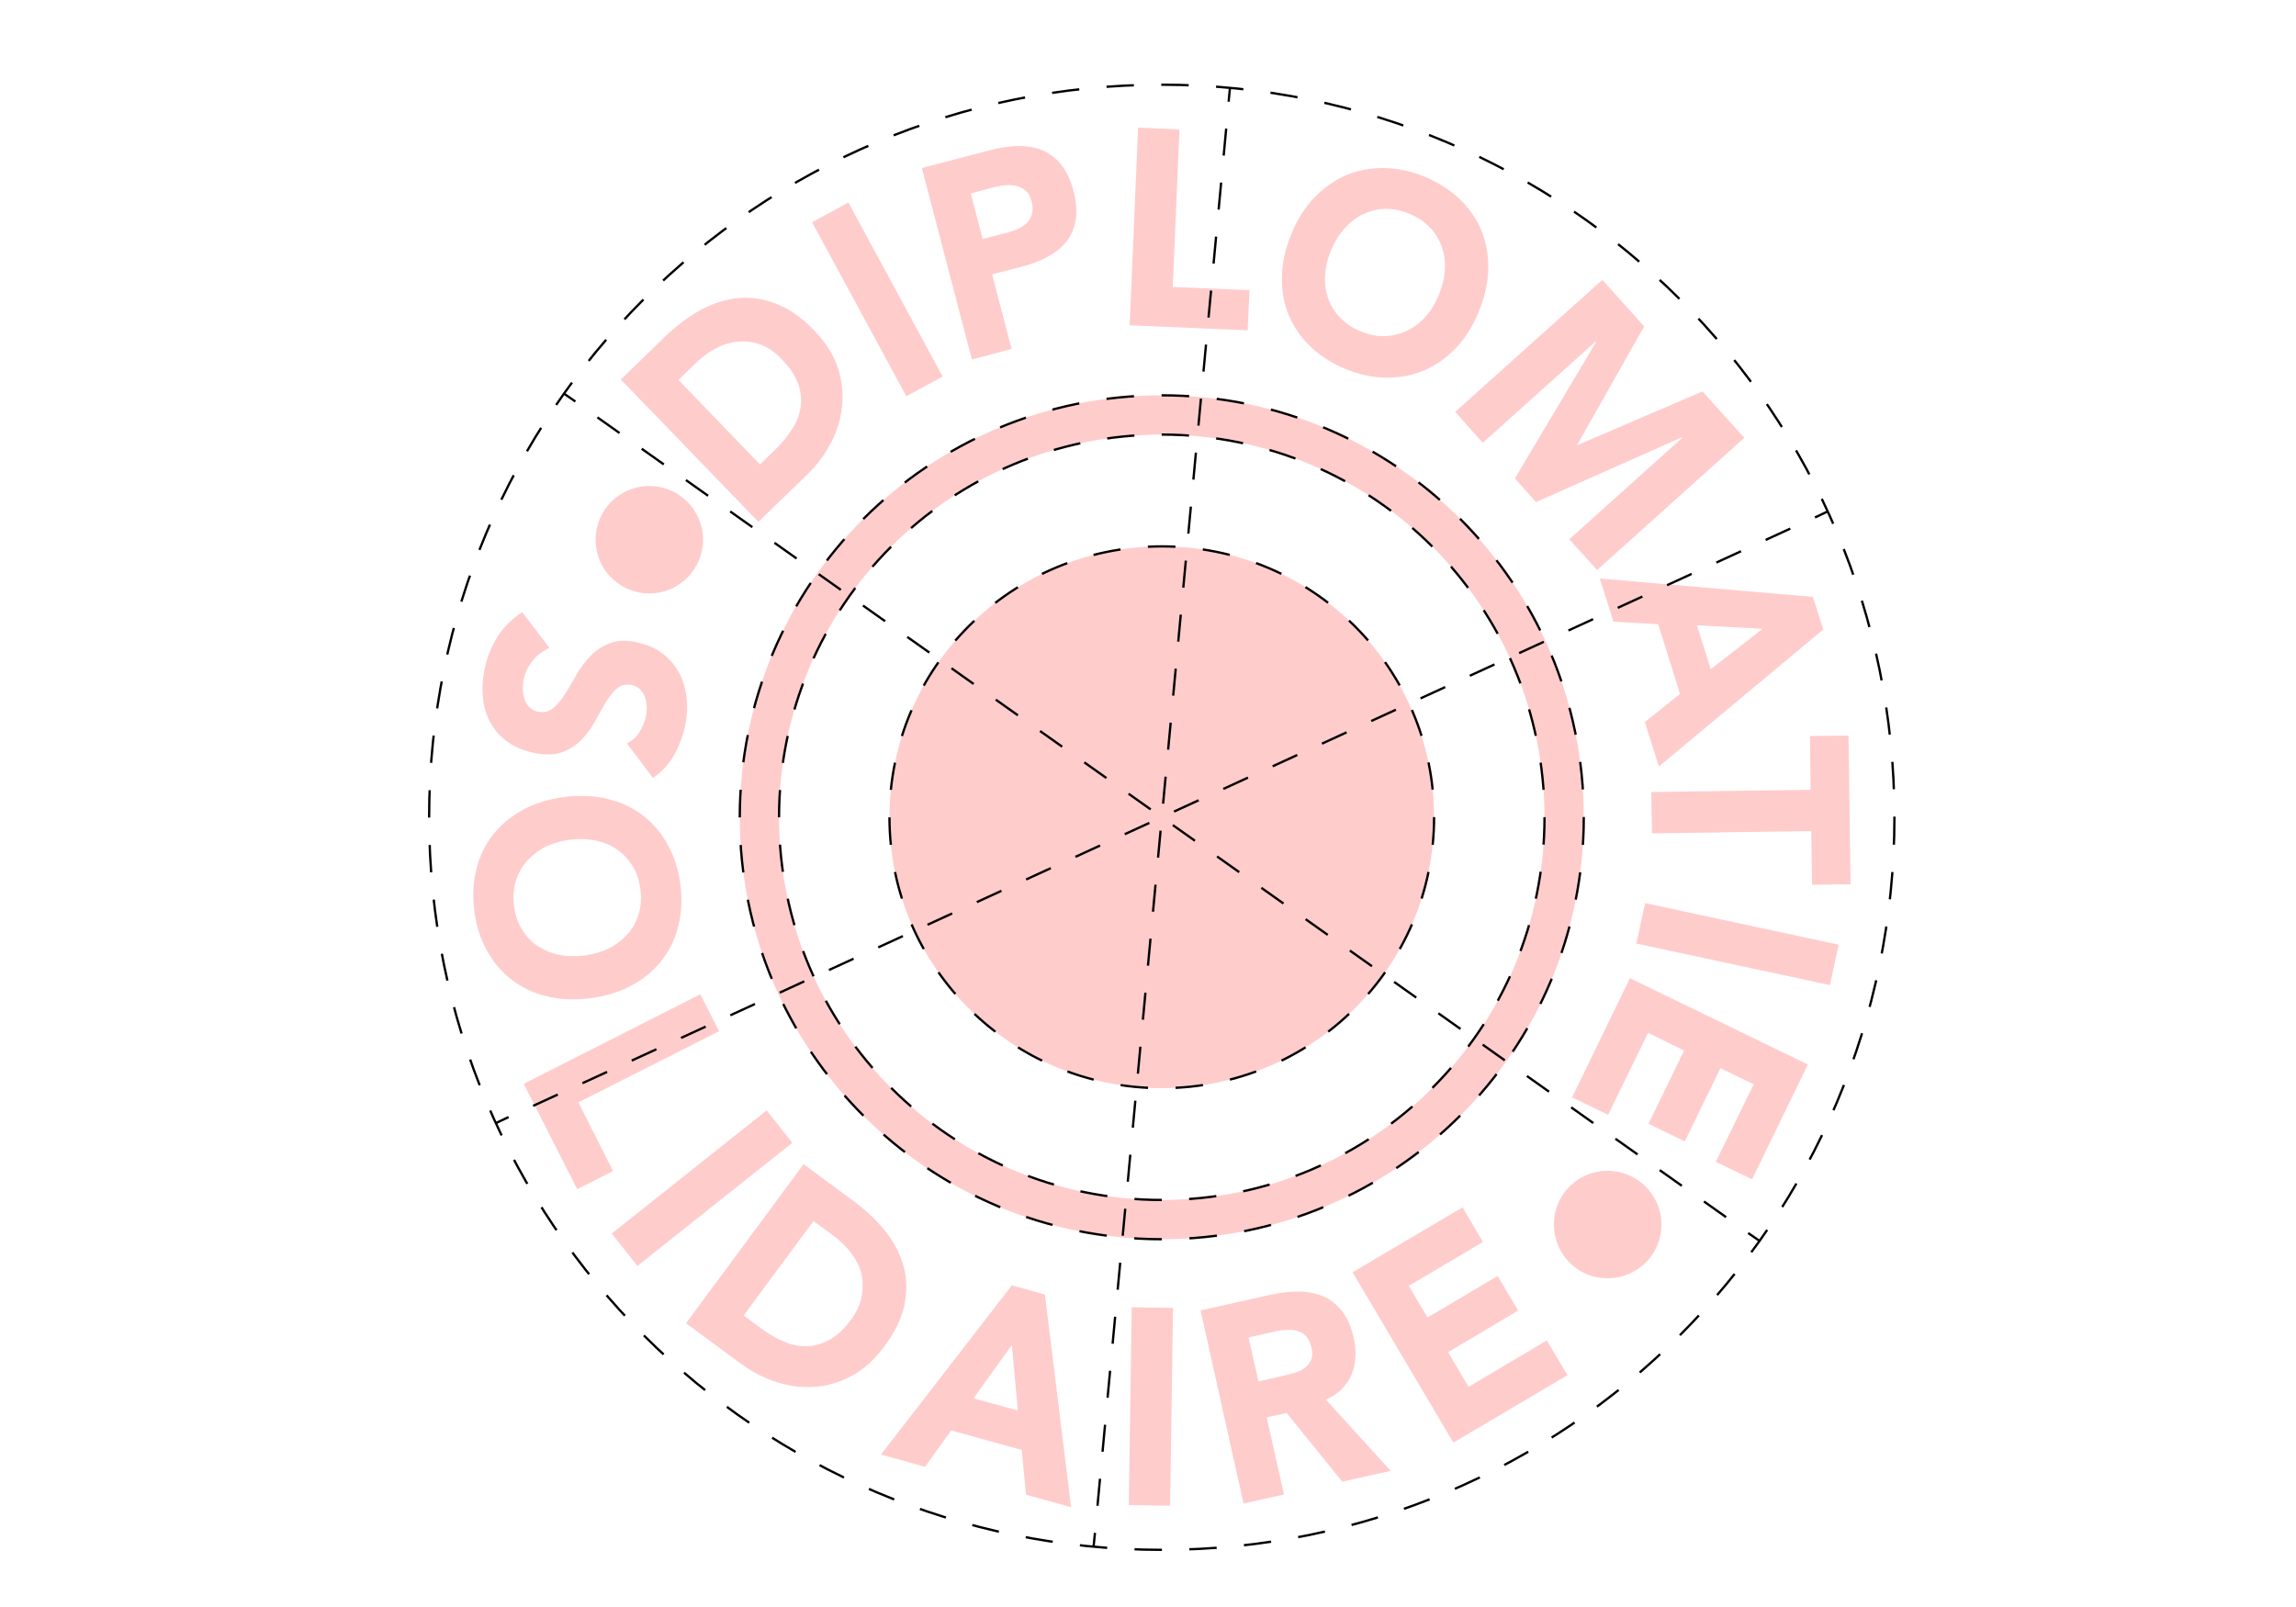
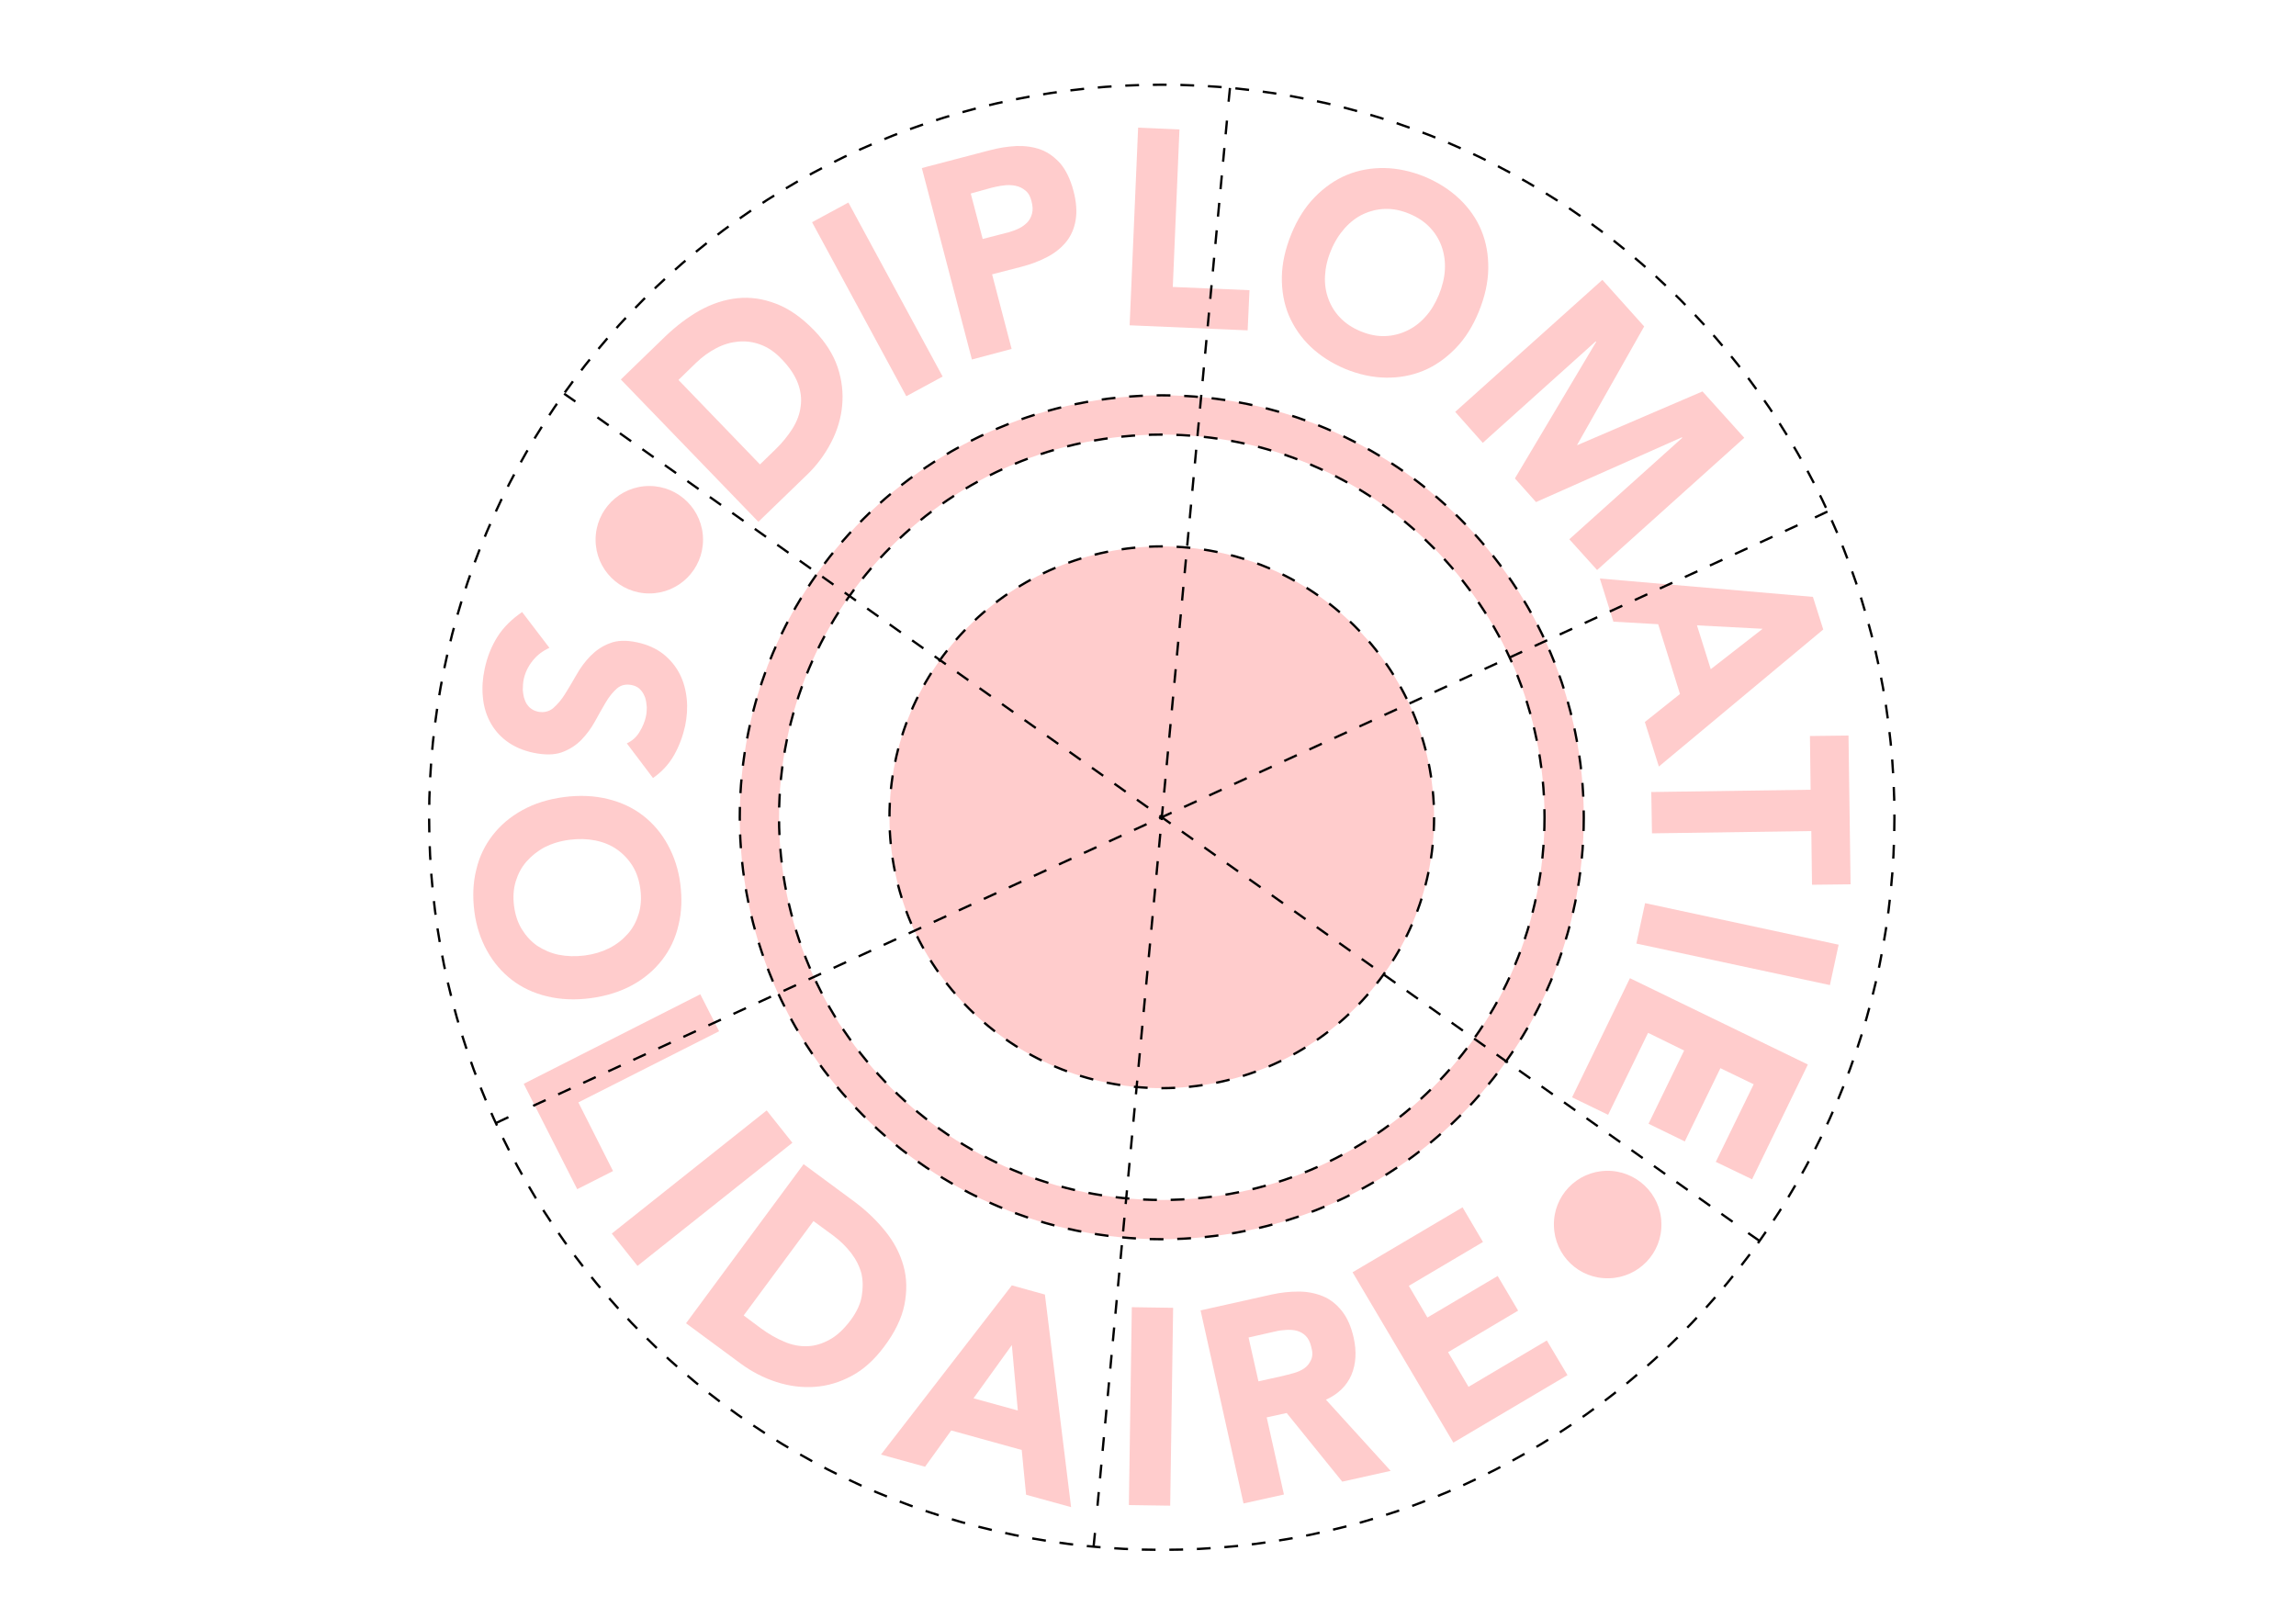
<svg xmlns="http://www.w3.org/2000/svg" version="1.1" id="Calque_3_1_" x="0px" y="0px" viewBox="0 0 1000 700" enable-background="new 0 0 1000 700" xml:space="preserve">
  <g opacity="0.2">
-     <path fill="rgba(255,0,0,1)" d="M351.4,206.9c4.4-4.2,7.9-9,10.6-14.2s4.3-10.6,4.8-16.1s-0.1-11.1-2-16.7c-1.9-5.6-5.3-10.9-10.1-15.9   c-5.5-5.7-11.1-9.6-16.7-11.7c-5.7-2.2-11.3-3-16.9-2.4s-11,2.4-16.3,5.3c-5.3,3-10.3,6.8-15,11.3l-19.4,18.8l59.9,62L351.4,206.9z    M303.1,158.1c2.7-2.6,5.7-4.8,8.8-6.4c3.2-1.7,6.4-2.6,9.6-2.9c3.2-0.3,6.5,0.1,9.7,1.3c3.3,1.2,6.4,3.3,9.3,6.4   c3.4,3.5,5.7,7,7,10.4c1.3,3.5,1.7,6.9,1.2,10.2c-0.4,3.3-1.6,6.5-3.6,9.7c-2,3.1-4.4,6.1-7.4,9l-6.7,6.5l-35.5-36.8L303.1,158.1z" />
-     <rect x="373.1" y="87.3" transform="matrix(0.8794 -0.4762 0.4762 0.8794 -15.9929 197.6953)" fill="rgba(255,0,0,1)" width="18" height="86.2" />
-     <path fill="rgba(255,0,0,1)" d="M440.6,152l-8.5-32.5l12.8-3.3c4.2-1.1,7.9-2.5,11.3-4.3s6.1-4,8.2-6.6s3.5-5.8,4.1-9.5s0.3-8-1-12.8   c-1.3-4.9-3.2-8.8-5.6-11.7c-2.5-2.8-5.3-4.9-8.5-6.1c-3.2-1.2-6.8-1.7-10.6-1.6c-3.9,0.2-7.8,0.8-11.9,1.9l-29.4,7.7l21.8,83.4   L440.6,152z M431.8,81.8c1.6-0.4,3.4-0.8,5.2-1c1.8-0.3,3.6-0.2,5.2,0.1c1.6,0.3,3.1,1,4.4,2.1c1.3,1,2.2,2.6,2.7,4.8   c0.5,2,0.6,3.7,0.2,5.2s-1,2.7-2,3.8c-1,1-2.1,1.9-3.5,2.6s-2.8,1.2-4.4,1.7l-11.6,3l-5.2-19.8L431.8,81.8z" />
-     <polygon fill="rgba(255,0,0,1)" points="544.2,126.4 510.8,125 513.7,56.4 495.7,55.6 492,141.7 543.4,143.9  " />
-     <path fill="rgba(255,0,0,1)" d="M570.8,151c4.2,4,9.2,7.2,15.1,9.7c5.9,2.4,11.8,3.7,17.6,3.8s11.3-0.9,16.4-3c5.1-2.1,9.8-5.4,14-9.7   s7.6-9.7,10.2-16.1c2.6-6.4,4-12.6,4.1-18.6s-0.9-11.6-3-16.7c-2.1-5.1-5.3-9.7-9.5-13.7s-9.2-7.2-15.1-9.7   c-5.9-2.4-11.8-3.7-17.6-3.8c-5.8-0.1-11.3,0.9-16.4,3c-5.1,2.1-9.8,5.4-14,9.7c-4.2,4.3-7.6,9.7-10.2,16.1   c-2.6,6.4-4,12.6-4.1,18.6s0.9,11.6,3,16.7C563.5,142.4,566.6,147,570.8,151z M577.1,120.1c0.2-3.6,1-7.2,2.6-11   c1.5-3.7,3.5-6.9,5.9-9.6s5.1-4.8,8.1-6.2c3-1.4,6.2-2.2,9.6-2.3c3.4-0.1,6.9,0.6,10.5,2.1s6.5,3.4,8.9,5.9s4.1,5.3,5.2,8.4   c1.1,3.1,1.6,6.5,1.4,10.1c-0.2,3.6-1.1,7.2-2.6,10.9c-1.6,3.8-3.5,7-5.9,9.6c-2.4,2.7-5.1,4.7-8.1,6.1c-3,1.4-6.2,2.2-9.6,2.3   c-3.4,0.1-6.9-0.6-10.5-2.1s-6.5-3.4-8.9-5.9s-4.1-5.3-5.2-8.4C577.4,127,576.9,123.7,577.1,120.1z" />
-     <polygon fill="rgba(255,0,0,1)" points="645.8,192.9 695,148.7 695.2,148.9 659.8,208.4 669,218.7 732.5,190.5 732.7,190.7 683.5,234.9   695.6,248.3 759.7,190.7 741.5,170.5 687,193.9 686.9,193.8 716.1,142.2 697.9,121.9 633.8,179.4  " />
-     <path fill="rgba(255,0,0,1)" d="M702.7,270.8l19.5,1.1l9.5,30.4l-15.3,12.2l6.1,19.4l71.6-59.7l-4.5-14.2l-92.8-8L702.7,270.8z    M767.7,273.9l-22.6,17.6l-6-19.1L767.7,273.9z" />
-     <polygon fill="rgba(255,0,0,1)" points="788.6,344 719.2,345 719.5,363 788.9,362 789.2,385.4 806,385.2 805.1,320.4 788.3,320.6  " />
-     <polygon fill="rgba(255,0,0,1)" points="712.7,411 797,429.1 800.8,411.5 716.5,393.4  " />
-     <polygon fill="rgba(255,0,0,1)" points="684.7,478 700.4,485.6 717.8,449.9 733.5,457.6 718,489.5 733.8,497.2 749.3,465.3 763.8,472.3   747.3,506.1 763.1,513.7 787.4,463.7 709.9,426.1  " />
-     <path fill="rgba(255,0,0,1)" d="M699.6,510c-12.9,0.3-23.2,11-22.8,24c0.3,12.9,11,23.2,24,22.8c12.9-0.3,23.2-11,22.8-24   C723.3,519.9,712.5,509.7,699.6,510z" />
-     <path fill="rgba(255,0,0,1)" d="M506,172.2c-49.1,0-95.2,19.1-130,53.8c-34.7,34.7-53.8,80.9-53.8,130s19.1,95.2,53.8,130   c34.7,34.7,80.9,53.8,130,53.8s95.2-19.1,130-53.8c34.7-34.7,53.8-80.9,53.8-130s-19.1-95.2-53.8-130   C601.2,191.3,555.1,172.2,506,172.2z M672.7,356c0,92.1-74.6,166.7-166.7,166.7S339.3,448.1,339.3,356S413.9,189.3,506,189.3   S672.7,263.9,672.7,356z M624.6,356c0,65.2-53.1,118-118.6,118s-118.6-52.8-118.6-118S440.5,238,506,238S624.6,290.8,624.6,356z" />
-     <path fill="rgba(255,0,0,1)" d="M213.3,314.2c1.7,3.3,4.1,6.2,7.3,8.6s7.1,4.1,11.7,5.1c4.9,1,9,1,12.4-0.2c3.3-1.2,6.1-3,8.5-5.4   c2.3-2.4,4.3-5.1,5.9-8c1.6-3,3.2-5.7,4.7-8.3c1.5-2.6,3.2-4.6,4.9-6.1c1.7-1.5,3.9-2,6.4-1.5c1.6,0.3,2.9,1,3.8,2   c1,1,1.6,2.2,2.1,3.5c0.4,1.3,0.6,2.7,0.7,4.2c0,1.4-0.1,2.8-0.4,4.1c-0.5,2.2-1.4,4.4-2.8,6.7c-1.4,2.3-3.3,3.9-5.5,4.9l11.4,15.1   c3.9-2.7,7-6.1,9.2-10s3.8-8.2,4.8-12.7c0.8-3.9,1.1-7.9,0.7-11.8s-1.4-7.6-3.1-10.9s-4.1-6.2-7.1-8.6c-3.1-2.4-6.8-4.1-11.4-5.1   c-4.7-1-8.7-0.9-11.9,0.4c-3.3,1.2-6,3.1-8.4,5.5c-2.3,2.4-4.4,5.1-6.1,8.2c-1.7,3-3.4,5.8-5,8.4s-3.4,4.6-5.2,6.2   c-1.9,1.5-4.1,2-6.6,1.5c-1.5-0.3-2.7-1-3.7-1.9c-1-1-1.7-2.1-2.1-3.4c-0.5-1.3-0.7-2.8-0.8-4.3c0-1.5,0.1-3,0.4-4.5   c0.6-2.9,1.9-5.6,3.9-8.1s4.4-4.3,7.3-5.6l-11.9-15.6c-4.5,3.1-8.1,6.6-10.7,10.7c-2.6,4.1-4.5,8.8-5.6,14   c-0.9,4.2-1.2,8.2-0.8,12.2C210.6,307.3,211.6,310.9,213.3,314.2z" />
-     <path fill="rgba(255,0,0,1)" d="M257.2,434.8c6.8-0.9,12.9-2.8,18.2-5.7c5.3-2.9,9.6-6.6,13-11s5.8-9.4,7.1-15.1c1.4-5.6,1.6-11.6,0.8-18   c-0.8-6.3-2.7-12-5.5-17.1s-6.4-9.3-10.8-12.7c-4.4-3.4-9.6-5.8-15.4-7.2c-5.8-1.4-12.2-1.7-19-0.8c-6.8,0.9-12.9,2.8-18.1,5.7   c-5.3,2.9-9.6,6.6-13,11s-5.8,9.4-7.1,15.1c-1.4,5.6-1.6,11.6-0.8,18c0.8,6.3,2.7,12.1,5.5,17.1c2.8,5.1,6.4,9.3,10.8,12.7   c4.4,3.4,9.5,5.8,15.4,7.2C244,435.4,250.4,435.7,257.2,434.8z M227.3,404.8c-1.8-2.9-2.9-6.3-3.4-10.1c-0.5-3.8-0.3-7.4,0.7-10.7   c1-3.3,2.5-6.2,4.7-8.7s4.8-4.6,8-6.3c3.2-1.6,6.8-2.7,10.8-3.2c3.9-0.5,7.7-0.4,11.2,0.3c3.5,0.7,6.7,2,9.4,3.9s5,4.3,6.8,7.2   c1.8,2.9,2.9,6.3,3.4,10.1c0.5,3.8,0.3,7.4-0.7,10.7c-1,3.3-2.5,6.2-4.7,8.7s-4.8,4.6-8.1,6.3c-3.2,1.6-6.8,2.7-10.7,3.2   c-4,0.5-7.8,0.4-11.3-0.3c-3.5-0.7-6.6-2.1-9.4-3.9C231.3,410.1,229.1,407.7,227.3,404.8z" />
-     <polygon fill="rgba(255,0,0,1)" points="251.9,480.2 313.2,449.2 305,433.1 228.1,472.1 251.4,518 267,510.1  " />
-     <rect x="262.7" y="508.6" transform="matrix(0.7827 -0.6223 0.6223 0.7827 -255.6844 302.7305)" fill="rgba(255,0,0,1)" width="86.2" height="18" />
-     <path fill="rgba(255,0,0,1)" d="M393.9,568.4c1.2-6,1.1-11.7-0.4-17c-1.5-5.4-4.1-10.4-8-15.2c-3.8-4.7-8.4-9.1-13.7-13L350,507.1   l-51.2,69.3l23.7,17.5c4.9,3.6,10.1,6.3,15.7,8.1s11.1,2.5,16.7,2.1s10.9-2,16.1-4.8s9.8-7,14-12.6   C389.7,580.5,392.7,574.3,393.9,568.4z M375.3,564.7c-0.6,3.4-2.2,6.8-4.7,10.2c-2.9,3.9-5.9,6.8-9.2,8.6c-3.2,1.8-6.5,2.8-9.8,2.9   c-3.3,0.1-6.7-0.5-10.1-2c-3.4-1.4-6.8-3.4-10.1-5.8l-7.5-5.6l30.4-41.1l8.6,6.3c3,2.2,5.6,4.8,7.8,7.6c2.2,2.9,3.7,5.9,4.5,9   C375.9,558,375.9,561.3,375.3,564.7z" />
-     <path fill="rgba(255,0,0,1)" d="M440.7,559.9l-57,73.7l19.2,5.3l11.4-15.8l30.7,8.5l1.9,19.5l19.6,5.4l-11.4-92.6L440.7,559.9z M424,609.1   l16.7-23.2l2.6,28.5L424,609.1z" />
-     <rect x="458.2" y="603.7" transform="matrix(1.481965e-02 -0.9999 0.9999 1.481965e-02 -118.7962 1104.839)" fill="rgba(255,0,0,1)" width="86.2" height="18" />
-     <path fill="rgba(255,0,0,1)" d="M588.6,598.9c2-4.8,2.3-10.2,1-16.1c-1.1-4.9-2.8-8.8-5.2-11.8c-2.3-2.9-5.1-5.1-8.3-6.4   c-3.2-1.3-6.7-2-10.5-2s-7.8,0.4-11.8,1.3l-30.9,6.9l18.7,84.1l17.6-3.9l-7.5-33.6l8.7-1.9l24.2,29.9l21.1-4.7l-28.2-31   C582.8,607.3,586.5,603.7,588.6,598.9z M571,592.4c-0.7,1.5-1.6,2.7-2.9,3.6c-1.3,0.9-2.8,1.6-4.6,2.1c-1.7,0.5-3.4,0.9-5,1.3   l-10.4,2.3l-4.3-19.1l11.5-2.6c1.6-0.4,3.2-0.6,4.9-0.7c1.7-0.1,3.3,0,4.7,0.4s2.7,1.1,3.8,2.2c1.1,1.1,1.9,2.7,2.4,4.8   C571.8,589.1,571.7,590.9,571,592.4z" />
-     <polygon fill="rgba(255,0,0,1)" points="639.6,604.1 630.7,589 661.2,570.9 652.3,555.8 621.7,573.9 613.6,560.1 645.9,541 637,525.9   589.1,554.2 633,628.4 682.7,599 673.7,583.9  " />
-     <ellipse fill="rgba(255,0,0,1)" cx="282.8" cy="235.1" rx="23.4" ry="23.4" />
+     <path fill="#FF0000" d="M351.4,206.9c4.4-4.2,7.9-9,10.6-14.2s4.3-10.6,4.8-16.1s-0.1-11.1-2-16.7c-1.9-5.6-5.3-10.9-10.1-15.9   c-5.5-5.7-11.1-9.6-16.7-11.7c-5.7-2.2-11.3-3-16.9-2.4s-11,2.4-16.3,5.3c-5.3,3-10.3,6.8-15,11.3l-19.4,18.8l59.9,62L351.4,206.9z    M303.1,158.1c2.7-2.6,5.7-4.8,8.8-6.4c3.2-1.7,6.4-2.6,9.6-2.9c3.2-0.3,6.5,0.1,9.7,1.3c3.3,1.2,6.4,3.3,9.3,6.4   c3.4,3.5,5.7,7,7,10.4c1.3,3.5,1.7,6.9,1.2,10.2c-0.4,3.3-1.6,6.5-3.6,9.7c-2,3.1-4.4,6.1-7.4,9l-6.7,6.5l-35.5-36.8L303.1,158.1z" />
+     <rect x="373.1" y="87.3" transform="matrix(0.8794 -0.4762 0.4762 0.8794 -15.9967 197.6907)" fill="#FF0000" width="18" height="86.2" />
+     <path fill="#FF0000" d="M440.6,152l-8.5-32.5l12.8-3.3c4.2-1.1,7.9-2.5,11.3-4.3s6.1-4,8.2-6.6s3.5-5.8,4.1-9.5s0.3-8-1-12.8   c-1.3-4.9-3.2-8.8-5.6-11.7c-2.5-2.8-5.3-4.9-8.5-6.1c-3.2-1.2-6.8-1.7-10.6-1.6c-3.9,0.2-7.8,0.8-11.9,1.9l-29.4,7.7l21.8,83.4   L440.6,152z M431.8,81.8c1.6-0.4,3.4-0.8,5.2-1c1.8-0.3,3.6-0.2,5.2,0.1c1.6,0.3,3.1,1,4.4,2.1c1.3,1,2.2,2.6,2.7,4.8   c0.5,2,0.6,3.7,0.2,5.2s-1,2.7-2,3.8c-1,1-2.1,1.9-3.5,2.6s-2.8,1.2-4.4,1.7l-11.6,3l-5.2-19.8L431.8,81.8z" />
+     <polygon fill="#FF0000" points="544.2,126.4 510.8,125 513.7,56.4 495.7,55.6 492,141.7 543.4,143.9  " />
+     <path fill="#FF0000" d="M570.8,151c4.2,4,9.2,7.2,15.1,9.7c5.9,2.4,11.8,3.7,17.6,3.8s11.3-0.9,16.4-3c5.1-2.1,9.8-5.4,14-9.7   s7.6-9.7,10.2-16.1c2.6-6.4,4-12.6,4.1-18.6s-0.9-11.6-3-16.7c-2.1-5.1-5.3-9.7-9.5-13.7s-9.2-7.2-15.1-9.7   c-5.9-2.4-11.8-3.7-17.6-3.8c-5.8-0.1-11.3,0.9-16.4,3c-5.1,2.1-9.8,5.4-14,9.7c-4.2,4.3-7.6,9.7-10.2,16.1   c-2.6,6.4-4,12.6-4.1,18.6s0.9,11.6,3,16.7C563.5,142.4,566.6,147,570.8,151z M577.1,120.1c0.2-3.6,1-7.2,2.6-11   c1.5-3.7,3.5-6.9,5.9-9.6s5.1-4.8,8.1-6.2c3-1.4,6.2-2.2,9.6-2.3c3.4-0.1,6.9,0.6,10.5,2.1s6.5,3.4,8.9,5.9s4.1,5.3,5.2,8.4   c1.1,3.1,1.6,6.5,1.4,10.1c-0.2,3.6-1.1,7.2-2.6,10.9c-1.6,3.8-3.5,7-5.9,9.6c-2.4,2.7-5.1,4.7-8.1,6.1c-3,1.4-6.2,2.2-9.6,2.3   c-3.4,0.1-6.9-0.6-10.5-2.1s-6.5-3.4-8.9-5.9s-4.1-5.3-5.2-8.4C577.4,127,576.9,123.7,577.1,120.1z" />
+     <polygon fill="#FF0000" points="645.8,192.9 695,148.7 695.2,148.9 659.8,208.4 669,218.7 732.5,190.5 732.7,190.7 683.5,234.9    695.6,248.3 759.7,190.7 741.5,170.5 687,193.9 686.9,193.8 716.1,142.2 697.9,121.9 633.8,179.4  " />
+     <path fill="#FF0000" d="M702.7,270.8l19.5,1.1l9.5,30.4l-15.3,12.2l6.1,19.4l71.6-59.7l-4.5-14.2l-92.8-8L702.7,270.8z    M767.7,273.9l-22.6,17.6l-6-19.1L767.7,273.9z" />
+     <polygon fill="#FF0000" points="788.6,344 719.2,345 719.5,363 788.9,362 789.2,385.4 806,385.2 805.1,320.4 788.3,320.6  " />
+     <polygon fill="#FF0000" points="712.7,411 797,429.1 800.8,411.5 716.5,393.4  " />
+     <polygon fill="#FF0000" points="684.7,478 700.4,485.6 717.8,449.9 733.5,457.6 718,489.5 733.8,497.2 749.3,465.3 763.8,472.3    747.3,506.1 763.1,513.7 787.4,463.7 709.9,426.1  " />
+     <path fill="#FF0000" d="M699.6,510c-12.9,0.3-23.2,11-22.8,24c0.3,12.9,11,23.2,24,22.8c12.9-0.3,23.2-11,22.8-24   C723.3,519.9,712.5,509.7,699.6,510z" />
+     <path fill="#FF0000" d="M506,172.2c-49.1,0-95.2,19.1-130,53.8c-34.7,34.7-53.8,80.9-53.8,130s19.1,95.2,53.8,130   c34.7,34.7,80.9,53.8,130,53.8s95.2-19.1,130-53.8c34.7-34.7,53.8-80.9,53.8-130s-19.1-95.2-53.8-130   C601.2,191.3,555.1,172.2,506,172.2z M672.7,356c0,92.1-74.6,166.7-166.7,166.7S339.3,448.1,339.3,356S413.9,189.3,506,189.3   S672.7,263.9,672.7,356z M624.6,356c0,65.2-53.1,118-118.6,118s-118.6-52.8-118.6-118S440.5,238,506,238S624.6,290.8,624.6,356z" />
+     <path fill="#FF0000" d="M213.3,314.2c1.7,3.3,4.1,6.2,7.3,8.6s7.1,4.1,11.7,5.1c4.9,1,9,1,12.4-0.2c3.3-1.2,6.1-3,8.5-5.4   c2.3-2.4,4.3-5.1,5.9-8c1.6-3,3.2-5.7,4.7-8.3c1.5-2.6,3.2-4.6,4.9-6.1c1.7-1.5,3.9-2,6.4-1.5c1.6,0.3,2.9,1,3.8,2   c1,1,1.6,2.2,2.1,3.5c0.4,1.3,0.6,2.7,0.7,4.2c0,1.4-0.1,2.8-0.4,4.1c-0.5,2.2-1.4,4.4-2.8,6.7c-1.4,2.3-3.3,3.9-5.5,4.9l11.4,15.1   c3.9-2.7,7-6.1,9.2-10s3.8-8.2,4.8-12.7c0.8-3.9,1.1-7.9,0.7-11.8s-1.4-7.6-3.1-10.9s-4.1-6.2-7.1-8.6c-3.1-2.4-6.8-4.1-11.4-5.1   c-4.7-1-8.7-0.9-11.9,0.4c-3.3,1.2-6,3.1-8.4,5.5c-2.3,2.4-4.4,5.1-6.1,8.2c-1.7,3-3.4,5.8-5,8.4s-3.4,4.6-5.2,6.2   c-1.9,1.5-4.1,2-6.6,1.5c-1.5-0.3-2.7-1-3.7-1.9c-1-1-1.7-2.1-2.1-3.4c-0.5-1.3-0.7-2.8-0.8-4.3c0-1.5,0.1-3,0.4-4.5   c0.6-2.9,1.9-5.6,3.9-8.1s4.4-4.3,7.3-5.6l-11.9-15.6c-4.5,3.1-8.1,6.6-10.7,10.7c-2.6,4.1-4.5,8.8-5.6,14   c-0.9,4.2-1.2,8.2-0.8,12.2C210.6,307.3,211.6,310.9,213.3,314.2z" />
+     <path fill="#FF0000" d="M257.2,434.8c6.8-0.9,12.9-2.8,18.2-5.7c5.3-2.9,9.6-6.6,13-11s5.8-9.4,7.1-15.1c1.4-5.6,1.6-11.6,0.8-18   c-0.8-6.3-2.7-12-5.5-17.1s-6.4-9.3-10.8-12.7c-4.4-3.4-9.6-5.8-15.4-7.2c-5.8-1.4-12.2-1.7-19-0.8c-6.8,0.9-12.9,2.8-18.1,5.7   c-5.3,2.9-9.6,6.6-13,11s-5.8,9.4-7.1,15.1c-1.4,5.6-1.6,11.6-0.8,18c0.8,6.3,2.7,12.1,5.5,17.1c2.8,5.1,6.4,9.3,10.8,12.7   c4.4,3.4,9.5,5.8,15.4,7.2C244,435.4,250.4,435.7,257.2,434.8z M227.3,404.8c-1.8-2.9-2.9-6.3-3.4-10.1c-0.5-3.8-0.3-7.4,0.7-10.7   c1-3.3,2.5-6.2,4.7-8.7s4.8-4.6,8-6.3c3.2-1.6,6.8-2.7,10.8-3.2c3.9-0.5,7.7-0.4,11.2,0.3c3.5,0.7,6.7,2,9.4,3.9s5,4.3,6.8,7.2   c1.8,2.9,2.9,6.3,3.4,10.1c0.5,3.8,0.3,7.4-0.7,10.7c-1,3.3-2.5,6.2-4.7,8.7s-4.8,4.6-8.1,6.3c-3.2,1.6-6.8,2.7-10.7,3.2   c-4,0.5-7.8,0.4-11.3-0.3c-3.5-0.7-6.6-2.1-9.4-3.9C231.3,410.1,229.1,407.7,227.3,404.8z" />
+     <polygon fill="#FF0000" points="251.9,480.2 313.2,449.2 305,433.1 228.1,472.1 251.4,518 267,510.1  " />
+     <rect x="262.7" y="508.6" transform="matrix(0.7827 -0.6223 0.6223 0.7827 -255.6668 302.7311)" fill="#FF0000" width="86.2" height="18" />
+     <path fill="#FF0000" d="M393.9,568.4c1.2-6,1.1-11.7-0.4-17c-1.5-5.4-4.1-10.4-8-15.2c-3.8-4.7-8.4-9.1-13.7-13L350,507.1   l-51.2,69.3l23.7,17.5c4.9,3.6,10.1,6.3,15.7,8.1s11.1,2.5,16.7,2.1s10.9-2,16.1-4.8s9.8-7,14-12.6   C389.7,580.5,392.7,574.3,393.9,568.4z M375.3,564.7c-0.6,3.4-2.2,6.8-4.7,10.2c-2.9,3.9-5.9,6.8-9.2,8.6c-3.2,1.8-6.5,2.8-9.8,2.9   c-3.3,0.1-6.7-0.5-10.1-2c-3.4-1.4-6.8-3.4-10.1-5.8l-7.5-5.6l30.4-41.1l8.6,6.3c3,2.2,5.6,4.8,7.8,7.6c2.2,2.9,3.7,5.9,4.5,9   C375.9,558,375.9,561.3,375.3,564.7z" />
+     <path fill="#FF0000" d="M440.7,559.9l-57,73.7l19.2,5.3l11.4-15.8l30.7,8.5l1.9,19.5l19.6,5.4l-11.4-92.6L440.7,559.9z M424,609.1   l16.7-23.2l2.6,28.5L424,609.1z" />
+     <rect x="458.2" y="603.7" transform="matrix(1.481950e-02 -0.9999 0.9999 1.481950e-02 -118.7586 1104.806)" fill="#FF0000" width="86.2" height="18" />
+     <path fill="#FF0000" d="M588.6,598.9c2-4.8,2.3-10.2,1-16.1c-1.1-4.9-2.8-8.8-5.2-11.8c-2.3-2.9-5.1-5.1-8.3-6.4   c-3.2-1.3-6.7-2-10.5-2s-7.8,0.4-11.8,1.3l-30.9,6.9l18.7,84.1l17.6-3.9l-7.5-33.6l8.7-1.9l24.2,29.9l21.1-4.7l-28.2-31   C582.8,607.3,586.5,603.7,588.6,598.9z M571,592.4c-0.7,1.5-1.6,2.7-2.9,3.6c-1.3,0.9-2.8,1.6-4.6,2.1c-1.7,0.5-3.4,0.9-5,1.3   l-10.4,2.3l-4.3-19.1l11.5-2.6c1.6-0.4,3.2-0.6,4.9-0.7c1.7-0.1,3.3,0,4.7,0.4s2.7,1.1,3.8,2.2c1.1,1.1,1.9,2.7,2.4,4.8   C571.8,589.1,571.7,590.9,571,592.4z" />
+     <polygon fill="#FF0000" points="639.6,604.1 630.7,589 661.2,570.9 652.3,555.8 621.7,573.9 613.6,560.1 645.9,541 637,525.9    589.1,554.2 633,628.4 682.7,599 673.7,583.9  " />
+     <ellipse fill="#FF0000" cx="282.8" cy="235.1" rx="23.4" ry="23.4" />
  </g>
  <g>
-     <circle fill="none" stroke="#000000" stroke-miterlimit="10" stroke-dasharray="12.03,12.03" cx="506" cy="356" r="183.8" />
+     <circle fill="none" stroke="#000000" stroke-miterlimit="10" stroke-dasharray="6" cx="506" cy="356" r="183.8" />
  </g>
  <g>
-     <circle fill="none" stroke="#000000" stroke-miterlimit="10" stroke-dasharray="11.903,11.903" cx="506" cy="356" r="166.7" />
+     <circle fill="none" stroke="#000000" stroke-miterlimit="10" stroke-dasharray="6" cx="506" cy="356" r="166.7" />
  </g>
  <g>
-     <circle fill="none" stroke="#000000" stroke-miterlimit="10" stroke-dasharray="11.934,11.934" cx="506" cy="356" r="319.1" />
+     <circle fill="none" stroke="#000000" stroke-miterlimit="10" stroke-dasharray="6" cx="506" cy="356" r="319.1" />
  </g>
  <g>
-     <ellipse fill="none" stroke="#000000" stroke-miterlimit="10" stroke-dasharray="11.989,11.989" cx="506" cy="356" rx="118.6" ry="118" />
+     <ellipse fill="none" stroke="#000000" stroke-miterlimit="10" stroke-dasharray="6" cx="506" cy="356" rx="118.6" ry="118" />
  </g>
  <g>
    <g>
-       <line fill="none" stroke="#000000" stroke-miterlimit="10" x1="245.7" y1="171.5" x2="250.6" y2="174.9" />
-       <line fill="none" stroke="#000000" stroke-miterlimit="10" stroke-dasharray="11.814,11.814" x1="260.2" y1="181.8" x2="756.6" y2="533.6" />
-       <line fill="none" stroke="#000000" stroke-miterlimit="10" x1="761.4" y1="537.1" x2="766.3" y2="540.5" />
+       <line fill="none" stroke="#000000" stroke-miterlimit="10" stroke-dasharray="6" x1="245.7" y1="171.5" x2="250.6" y2="174.9" />
+       <line fill="none" stroke="#000000" stroke-miterlimit="10" stroke-dasharray="6" x1="260.2" y1="181.8" x2="756.6" y2="533.6" />
+       <line fill="none" stroke="#000000" stroke-miterlimit="10" stroke-dasharray="6" x1="761.4" y1="537.1" x2="766.3" y2="540.5" />
    </g>
  </g>
  <g>
    <g>
-       <line fill="none" stroke="#000000" stroke-miterlimit="10" x1="216" y1="489.2" x2="221.5" y2="486.6" />
-       <line fill="none" stroke="#000000" stroke-miterlimit="10" stroke-dasharray="11.814,11.814" x1="232.2" y1="481.7" x2="785.1" y2="227.8" />
-       <line fill="none" stroke="#000000" stroke-miterlimit="10" x1="790.5" y1="225.4" x2="796" y2="222.8" />
+       <line fill="none" stroke="#000000" stroke-miterlimit="10" stroke-dasharray="6" x1="216" y1="489.2" x2="221.5" y2="486.6" />
+       <line fill="none" stroke="#000000" stroke-miterlimit="10" stroke-dasharray="6" x1="232.2" y1="481.7" x2="785.1" y2="227.8" />
+       <line fill="none" stroke="#000000" stroke-miterlimit="10" stroke-dasharray="6" x1="790.5" y1="225.4" x2="796" y2="222.8" />
    </g>
  </g>
  <g>
    <g>
-       <line fill="none" stroke="#000000" stroke-miterlimit="10" x1="476.3" y1="673.7" x2="476.9" y2="667.7" />
-       <line fill="none" stroke="#000000" stroke-miterlimit="10" stroke-dasharray="11.814,11.814" x1="478" y1="655.9" x2="534.6" y2="50.2" />
-       <line fill="none" stroke="#000000" stroke-miterlimit="10" x1="535.1" y1="44.3" x2="535.7" y2="38.3" />
+       <line fill="none" stroke="#000000" stroke-miterlimit="10" stroke-dasharray="6" x1="476.3" y1="673.7" x2="476.9" y2="667.7" />
+       <line fill="none" stroke="#000000" stroke-miterlimit="10" stroke-dasharray="6" x1="478" y1="655.9" x2="534.6" y2="50.2" />
+       <line fill="none" stroke="#000000" stroke-miterlimit="10" stroke-dasharray="6" x1="535.1" y1="44.3" x2="535.7" y2="38.3" />
    </g>
  </g>
</svg>
